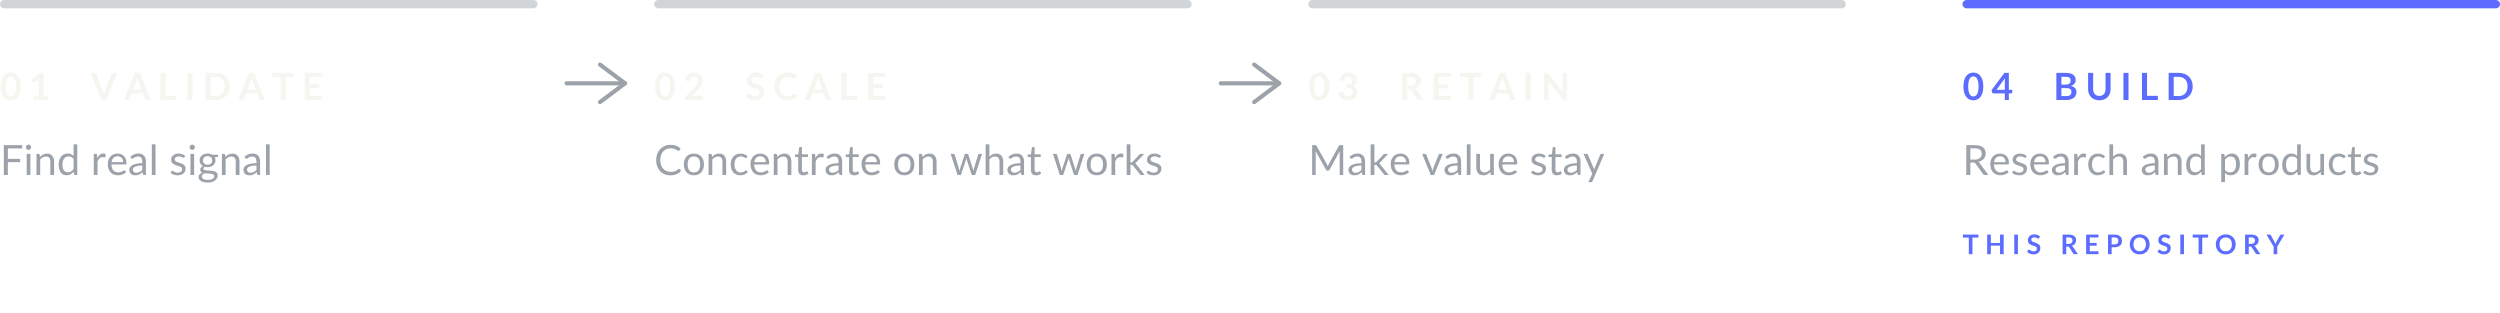
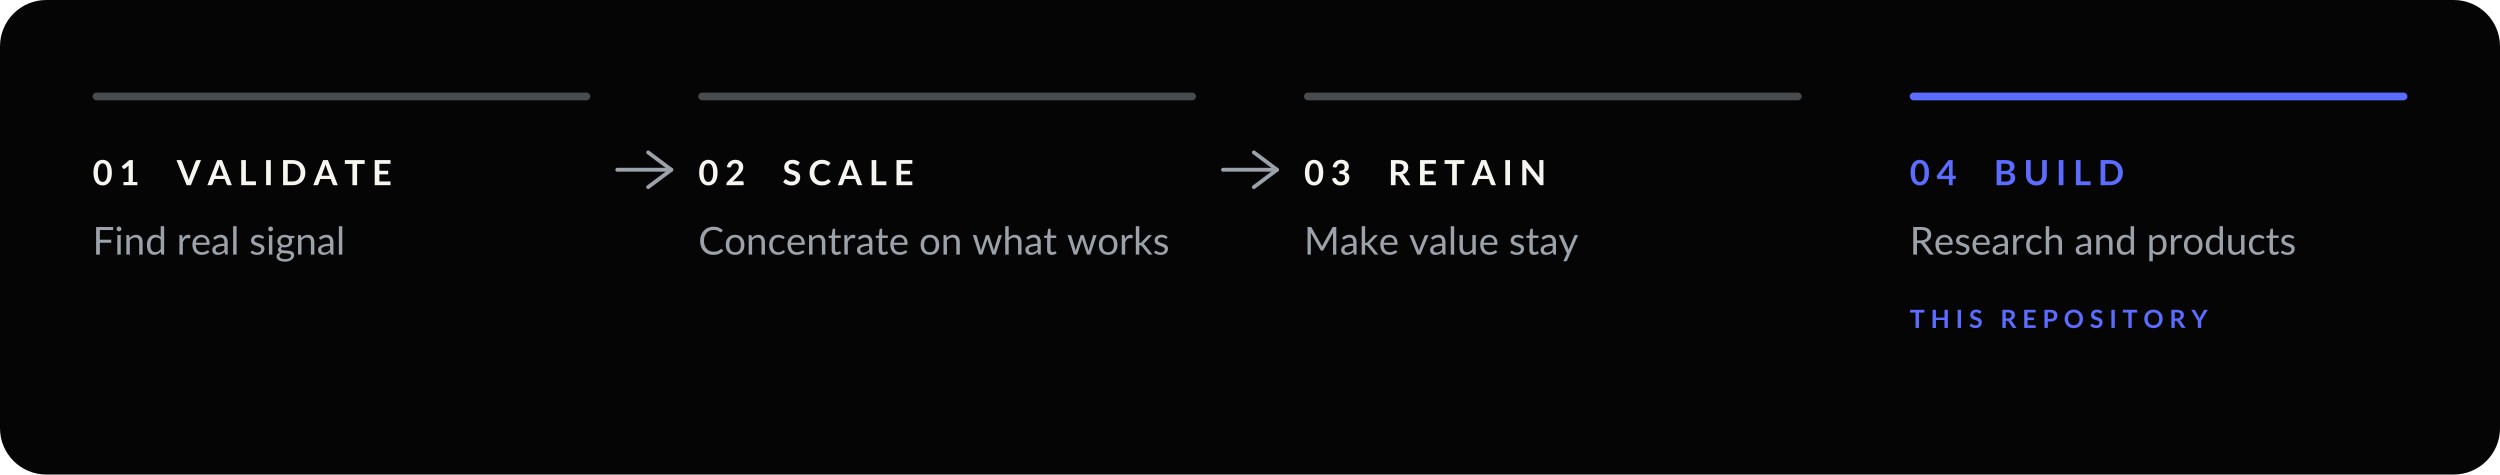
- <svg xmlns="http://www.w3.org/2000/svg" xmlns:xlink="http://www.w3.org/1999/xlink" width="1200" height="150" viewBox="0 0 1200 150" role="img" aria-label="ABADE method: validate, scale, retain, build. This repository: Build">
+ <svg xmlns="http://www.w3.org/2000/svg" xmlns:xlink="http://www.w3.org/1999/xlink" width="1296" height="246" viewBox="0 0 1296 246" role="img" aria-label="ABADE method: validate, scale, retain, build. This repository: Build">
  <defs>
    <path id="Bold-zero" d="M1110 723Q1110 534 1069.5 394.5Q1029 255 957.5 164.0Q886 73 788.5 28.5Q691 -16 578 -16Q465 -16 368.5 28.5Q272 73 201.0 164.0Q130 255 90.0 394.5Q50 534 50 723Q50 913 90.0 1052.0Q130 1191 201.0 1282.0Q272 1373 368.5 1417.5Q465 1462 578 1462Q691 1462 788.5 1417.5Q886 1373 957.5 1282.0Q1029 1191 1069.5 1052.0Q1110 913 1110 723ZM855 723Q855 880 832.0 983.0Q809 1086 770.5 1147.0Q732 1208 682.0 1232.5Q632 1257 578 1257Q525 1257 475.5 1232.5Q426 1208 388.0 1147.0Q350 1086 327.5 983.0Q305 880 305 723Q305 566 327.5 463.0Q350 360 388.0 299.0Q426 238 475.5 213.5Q525 189 578 189Q632 189 682.0 213.5Q732 238 770.5 299.0Q809 360 832.0 463.0Q855 566 855 723Z" />
    <path id="Bold-one" d="M1035 185V0H235V185H528V1028Q528 1078 531 1131L323 957Q305 943 287.5 939.5Q270 936 254.5 939.0Q239 942 227.0 949.5Q215 957 209 966L131 1073L572 1448H775V185Z" />
    <path id="Bold-space" d="" />
    <path id="Bold-V" d="M1400 1446 816 0H573L-11 1446H205Q240 1446 262.0 1429.0Q284 1412 295 1385L636 503Q653 460 668.5 408.5Q684 357 698 301Q710 357 724.0 408.5Q738 460 755 503L1094 1385Q1102 1408 1125.5 1427.0Q1149 1446 1183 1446Z" />
    <path id="Bold-A" d="M925 546 749 1027Q736 1059 722.0 1103.0Q708 1147 694 1198Q681 1147 667.0 1102.5Q653 1058 640 1025L465 546ZM1400 0H1192Q1157 0 1135.0 17.5Q1113 35 1102 61L994 356H395L287 61Q279 38 256.0 19.0Q233 0 199 0H-11L558 1446H832Z" />
    <path id="Bold-L" d="M1008 222V0H161V1446H430V222Z" />
    <path id="Bold-I" d="M431 0H161V1446H431Z" />
    <path id="Bold-D" d="M1445 723Q1445 564 1392.0 431.0Q1339 298 1243.0 202.0Q1147 106 1012.0 53.0Q877 0 712 0H161V1446H712Q877 1446 1012.0 1392.5Q1147 1339 1243.0 1243.5Q1339 1148 1392.0 1015.0Q1445 882 1445 723ZM1169 723Q1169 842 1137.5 936.5Q1106 1031 1046.5 1096.5Q987 1162 902.5 1197.0Q818 1232 712 1232H431V214H712Q818 214 902.5 249.0Q987 284 1046.5 349.5Q1106 415 1137.5 509.5Q1169 604 1169 723Z" />
    <path id="Bold-T" d="M1171 1225H735V0H466V1225H30V1446H1171Z" />
    <path id="Bold-E" d="M431 1232V831H937V624H431V215H1073V0H161V1446H1073V1232Z" />
    <path id="Regular-F" d="M377 1275V774H966V616H377V0H183V1433H1066V1275Z" />
    <path id="Regular-i" d="M329 1013V0H151V1013ZM367 1331Q367 1305 356.5 1282.5Q346 1260 328.5 1242.5Q311 1225 287.5 1215.0Q264 1205 238 1205Q212 1205 189.5 1215.0Q167 1225 150.0 1242.5Q133 1260 123.0 1282.5Q113 1305 113 1331Q113 1357 123.0 1380.5Q133 1404 150.0 1421.5Q167 1439 189.5 1449.0Q212 1459 238 1459Q264 1459 287.5 1449.0Q311 1439 328.5 1421.5Q346 1404 356.5 1380.5Q367 1357 367 1331Z" />
    <path id="Regular-n" d="M309 866Q342 903 379.0 933.0Q416 963 457.5 984.5Q499 1006 545.5 1017.5Q592 1029 646 1029Q729 1029 792.5 1001.5Q856 974 898.5 923.5Q941 873 963.0 802.0Q985 731 985 645V0H806V645Q806 760 753.5 823.5Q701 887 594 887Q515 887 446.5 849.0Q378 811 320 746V0H141V1013H248Q286 1013 295 976Z" />
    <path id="Regular-d" d="M801 772Q751 839 693.0 865.5Q635 892 563 892Q422 892 346.0 791.0Q270 690 270 503Q270 404 287.0 333.5Q304 263 337.0 217.5Q370 172 418.0 151.0Q466 130 527 130Q615 130 680.5 170.0Q746 210 801 283ZM979 1473V0H873Q835 0 825 37L809 160Q744 82 661.0 34.0Q578 -14 469 -14Q382 -14 311.0 19.5Q240 53 190.0 118.0Q140 183 113.0 280.0Q86 377 86 503Q86 615 116.0 711.5Q146 808 202.0 879.0Q258 950 339.5 990.5Q421 1031 523 1031Q616 1031 682.5 999.5Q749 968 801 912V1473Z" />
    <path id="Regular-space" d="" />
    <path id="Regular-r" d="M310 810Q358 914 428.0 972.5Q498 1031 599 1031Q631 1031 660.5 1024.0Q690 1017 713 1002L700 869Q694 844 670 844Q656 844 629.0 850.0Q602 856 568 856Q520 856 482.5 842.0Q445 828 415.5 800.5Q386 773 362.5 732.5Q339 692 320 640V0H141V1013H243Q272 1013 283.0 1002.0Q294 991 298 964Z" />
    <path id="Regular-e" d="M819 617Q819 679 801.5 730.5Q784 782 750.5 819.5Q717 857 669.0 877.5Q621 898 560 898Q432 898 357.5 823.5Q283 749 265 617ZM963 142Q930 102 884.0 72.5Q838 43 785.5 24.0Q733 5 677.0 -4.5Q621 -14 566 -14Q461 -14 372.5 21.5Q284 57 219.5 125.5Q155 194 119.0 295.0Q83 396 83 527Q83 633 115.5 725.0Q148 817 209.0 884.5Q270 952 358.0 990.5Q446 1029 556 1029Q647 1029 724.5 998.5Q802 968 858.5 910.5Q915 853 947.0 768.5Q979 684 979 576Q979 534 970.0 520.0Q961 506 936 506H259Q262 410 285.5 339.0Q309 268 351.0 220.5Q393 173 451.0 149.5Q509 126 581 126Q648 126 696.5 141.5Q745 157 780.0 175.0Q815 193 838.5 208.5Q862 224 879 224Q901 224 913 207Z" />
    <path id="Regular-a" d="M690 456Q567 452 480.5 436.5Q394 421 339.5 396.0Q285 371 260.5 337.0Q236 303 236 261Q236 221 249.0 192.0Q262 163 284.5 144.5Q307 126 337.5 117.5Q368 109 403 109Q450 109 489.0 118.5Q528 128 562.5 146.0Q597 164 628.5 189.0Q660 214 690 246ZM115 870Q199 951 296.0 991.0Q393 1031 511 1031Q596 1031 662.0 1003.0Q728 975 773.0 925.0Q818 875 841.0 804.0Q864 733 864 648V0H785Q759 0 745.0 8.5Q731 17 723 42L703 138Q663 101 625.0 72.5Q587 44 545.0 24.5Q503 5 455.5 -5.5Q408 -16 350 -16Q291 -16 239.0 0.5Q187 17 148.5 50.0Q110 83 87.5 133.5Q65 184 65 253Q65 313 98.0 368.5Q131 424 205.0 467.0Q279 510 398.0 537.5Q517 565 690 569V648Q690 766 639.0 826.5Q588 887 490 887Q424 887 379.5 870.5Q335 854 302.5 833.5Q270 813 246.5 796.5Q223 780 200 780Q182 780 169.0 789.5Q156 799 147 813Z" />
    <path id="Regular-l" d="M325 1473V0H147V1473Z" />
    <path id="Regular-s" d="M731 846Q719 824 694 824Q679 824 660.0 835.0Q641 846 613.5 859.5Q586 873 548.0 884.5Q510 896 458 896Q413 896 377.0 884.5Q341 873 315.5 853.0Q290 833 276.5 806.5Q263 780 263 749Q263 710 285.5 684.0Q308 658 345.0 639.0Q382 620 429.0 605.5Q476 591 525.5 574.5Q575 558 622.0 538.0Q669 518 706.0 488.0Q743 458 765.5 414.5Q788 371 788 310Q788 240 763.0 180.5Q738 121 689.0 77.5Q640 34 569.0 9.0Q498 -16 405 -16Q299 -16 213.0 18.5Q127 53 67 107L109 175Q117 188 128.0 195.0Q139 202 156 202Q174 202 194.0 188.0Q214 174 242.5 157.0Q271 140 312.0 126.0Q353 112 414 112Q466 112 505.0 125.5Q544 139 570.0 162.0Q596 185 608.5 215.0Q621 245 621 279Q621 321 598.5 348.5Q576 376 539.0 395.5Q502 415 454.5 429.5Q407 444 357.5 460.0Q308 476 260.5 496.5Q213 517 176.0 548.0Q139 579 116.5 624.5Q94 670 94 735Q94 793 118.0 846.5Q142 900 188.0 940.5Q234 981 301.0 1005.0Q368 1029 454 1029Q554 1029 633.5 997.5Q713 966 771 911Z" />
    <path id="Regular-g" d="M494 495Q548 495 589.0 510.0Q630 525 658.0 552.0Q686 579 700.0 616.5Q714 654 714 699Q714 792 657.5 847.0Q601 902 494 902Q386 902 329.5 847.0Q273 792 273 699Q273 654 287.5 616.5Q302 579 330.0 552.0Q358 525 399.0 510.0Q440 495 494 495ZM815 -55Q815 -18 794.0 5.0Q773 28 737.5 41.0Q702 54 655.0 59.5Q608 65 555.5 68.0Q503 71 449.0 74.0Q395 77 345 84Q289 58 253.5 18.5Q218 -21 218 -74Q218 -108 235.5 -137.5Q253 -167 289.0 -188.5Q325 -210 379.5 -222.5Q434 -235 508 -235Q580 -235 637.0 -222.0Q694 -209 733.5 -185.0Q773 -161 794.0 -128.0Q815 -95 815 -55ZM996 973V907Q996 874 954 865L839 850Q873 784 873 704Q873 630 844.5 569.5Q816 509 766.0 466.0Q716 423 646.0 400.0Q576 377 494 377Q423 377 360 394Q328 374 311.0 351.5Q294 329 294 306Q294 270 323.5 251.5Q353 233 401.0 225.0Q449 217 510.5 215.0Q572 213 636.5 208.5Q701 204 762.5 193.0Q824 182 872.0 157.0Q920 132 949.5 88.0Q979 44 979 -26Q979 -91 946.5 -152.0Q914 -213 853.0 -260.5Q792 -308 703.5 -336.5Q615 -365 504 -365Q393 -365 310.0 -343.0Q227 -321 172.0 -284.0Q117 -247 89.5 -198.5Q62 -150 62 -97Q62 -22 109.0 30.0Q156 82 238 113Q193 133 166.5 166.5Q140 200 140 257Q140 279 148.0 302.5Q156 326 172.5 349.5Q189 373 213.0 394.0Q237 415 269 431Q194 473 152.0 542.5Q110 612 110 704Q110 778 138.5 838.5Q167 899 218.0 941.5Q269 984 339.5 1007.0Q410 1030 494 1030Q560 1030 617.0 1015.5Q674 1001 721 973Z" />
    <path id="Bold-two" d="M981 230Q1021 230 1044.5 207.5Q1068 185 1068 148V0H76V82Q76 107 86.5 134.5Q97 162 120 184L559 624Q614 680 657.5 731.0Q701 782 730.0 832.0Q759 882 774.5 933.5Q790 985 790 1042Q790 1094 775.0 1133.5Q760 1173 732.5 1200.0Q705 1227 666.5 1240.5Q628 1254 580 1254Q536 1254 498.5 1241.5Q461 1229 432.0 1206.5Q403 1184 383.0 1154.0Q363 1124 353 1088Q336 1042 309.0 1027.0Q282 1012 231 1020L101 1043Q116 1147 159.0 1225.5Q202 1304 266.5 1356.5Q331 1409 414.5 1435.5Q498 1462 594 1462Q694 1462 777.0 1432.5Q860 1403 919.0 1349.0Q978 1295 1011.0 1219.0Q1044 1143 1044 1050Q1044 970 1020.5 902.0Q997 834 957.5 772.0Q918 710 865.0 652.0Q812 594 754 534L428 201Q475 215 521.5 222.5Q568 230 610 230Z" />
    <path id="Bold-S" d="M931 1183Q919 1162 905.5 1152.5Q892 1143 872 1143Q851 1143 826.5 1158.5Q802 1174 768.0 1193.0Q734 1212 688.5 1227.5Q643 1243 581 1243Q525 1243 483.0 1229.5Q441 1216 412.5 1192.0Q384 1168 370.0 1134.5Q356 1101 356 1061Q356 1010 384.5 976.0Q413 942 460.0 918.0Q507 894 567.0 875.0Q627 856 690.0 834.5Q753 813 813.0 784.5Q873 756 920.0 712.5Q967 669 995.5 606.0Q1024 543 1024 453Q1024 355 990.5 269.5Q957 184 892.5 120.5Q828 57 735.0 20.5Q642 -16 522 -16Q453 -16 386.0 -2.5Q319 11 257.5 36.0Q196 61 142.0 96.0Q88 131 46 174L125 303Q135 317 151.0 326.5Q167 336 185 336Q210 336 239.0 315.5Q268 295 308.0 270.0Q348 245 401.5 224.5Q455 204 530 204Q645 204 708.0 258.5Q771 313 771 415Q771 472 742.5 508.0Q714 544 667.0 568.5Q620 593 560.0 610.0Q500 627 438.0 647.0Q376 667 316.0 695.0Q256 723 209.0 768.0Q162 813 133.5 880.5Q105 948 105 1047Q105 1126 136.5 1201.0Q168 1276 228.0 1334.0Q288 1392 376.0 1427.0Q464 1462 578 1462Q706 1462 814.0 1422.0Q922 1382 998 1310Z" />
    <path id="Bold-C" d="M1154 341Q1176 341 1193 324L1299 209Q1211 100 1082.5 42.0Q954 -16 774 -16Q613 -16 484.5 39.0Q356 94 265.0 192.0Q174 290 125.5 426.0Q77 562 77 723Q77 886 129.0 1021.5Q181 1157 275.5 1255.0Q370 1353 501.0 1407.5Q632 1462 791 1462Q949 1462 1071.5 1410.0Q1194 1358 1280 1274L1190 1149Q1182 1137 1169.5 1128.0Q1157 1119 1135 1119Q1120 1119 1104.0 1127.5Q1088 1136 1069.0 1148.5Q1050 1161 1025.0 1176.0Q1000 1191 967.0 1203.5Q934 1216 890.5 1224.5Q847 1233 790 1233Q693 1233 612.5 1198.5Q532 1164 474.0 1098.5Q416 1033 384.0 938.5Q352 844 352 723Q352 601 386.5 506.0Q421 411 480.0 346.0Q539 281 619.0 246.5Q699 212 791 212Q846 212 890.5 218.0Q935 224 972.5 237.0Q1010 250 1043.5 270.5Q1077 291 1110 321Q1120 330 1131.0 335.5Q1142 341 1154 341Z" />
    <path id="Regular-C" d="M1189 296Q1205 296 1217 283L1294 200Q1206 98 1080.5 41.0Q955 -16 777 -16Q623 -16 497.0 37.5Q371 91 282.0 187.5Q193 284 144.0 419.0Q95 554 95 716Q95 878 146.0 1013.0Q197 1148 289.5 1245.0Q382 1342 511.0 1395.5Q640 1449 796 1449Q949 1449 1066.0 1400.0Q1183 1351 1272 1267L1208 1178Q1202 1168 1192.5 1161.5Q1183 1155 1167 1155Q1149 1155 1123.0 1174.5Q1097 1194 1055.0 1218.0Q1013 1242 950.0 1261.5Q887 1281 795 1281Q684 1281 592.0 1242.5Q500 1204 433.5 1131.0Q367 1058 330.0 953.0Q293 848 293 716Q293 582 331.5 477.0Q370 372 436.5 299.5Q503 227 593.5 189.0Q684 151 789 151Q853 151 904.5 158.5Q956 166 999.5 182.0Q1043 198 1080.5 222.5Q1118 247 1155 281Q1172 296 1189 296Z" />
    <path id="Regular-o" d="M568 1029Q679 1029 768.0 992.0Q857 955 920.0 887.0Q983 819 1016.5 722.5Q1050 626 1050 507Q1050 387 1016.5 291.0Q983 195 920.0 127.0Q857 59 768.0 22.5Q679 -14 568 -14Q456 -14 366.5 22.5Q277 59 214.0 127.0Q151 195 117.5 291.0Q84 387 84 507Q84 626 117.5 722.5Q151 819 214.0 887.0Q277 955 366.5 992.0Q456 1029 568 1029ZM568 125Q718 125 792.0 225.5Q866 326 866 506Q866 687 792.0 788.0Q718 889 568 889Q492 889 435.5 863.0Q379 837 341.5 788.0Q304 739 285.5 667.5Q267 596 267 506Q267 326 341.5 225.5Q416 125 568 125Z" />
    <path id="Regular-c" d="M846 833Q838 822 830.0 816.0Q822 810 808 810Q793 810 775.0 822.5Q757 835 730.5 850.0Q704 865 665.5 877.5Q627 890 571 890Q496 890 439.0 863.5Q382 837 343.5 787.0Q305 737 285.5 666.0Q266 595 266 507Q266 415 287.0 343.5Q308 272 346.5 223.5Q385 175 439.5 149.5Q494 124 562 124Q627 124 669.0 139.5Q711 155 738.5 174.0Q766 193 784.5 208.5Q803 224 821 224Q843 224 855 207L905 142Q872 101 830.0 72.0Q788 43 739.5 23.5Q691 4 638.0 -5.0Q585 -14 530 -14Q435 -14 353.5 21.0Q272 56 212.0 122.5Q152 189 118.0 286.0Q84 383 84 507Q84 620 115.5 716.0Q147 812 207.5 881.5Q268 951 356.5 990.0Q445 1029 560 1029Q667 1029 748.5 994.5Q830 960 893 897Z" />
    <path id="Regular-t" d="M452 -16Q332 -16 267.5 51.0Q203 118 203 244V864H81Q65 864 54.0 873.5Q43 883 43 903V974L209 995L250 1308Q253 1323 263.5 1332.5Q274 1342 291 1342H381V993H674V864H381V256Q381 192 412.0 161.0Q443 130 492 130Q520 130 540.5 137.5Q561 145 576.0 154.0Q591 163 601.5 170.5Q612 178 620 178Q634 178 645 161L697 76Q651 33 586.0 8.5Q521 -16 452 -16Z" />
    <path id="Regular-w" d="M1538 1013 1210 0H1069Q1043 0 1033 34L809 721Q801 744 796.0 767.5Q791 791 786 814Q781 791 776.0 767.5Q771 744 763 720L535 34Q526 0 495 0H361L33 1013H173Q194 1013 208.5 1002.0Q223 991 228 976L422 324Q439 252 449 188Q458 221 467.5 255.0Q477 289 488 324L702 980Q707 995 719.5 1005.0Q732 1015 750 1015H828Q848 1015 861.0 1005.0Q874 995 879 980L1088 324Q1099 289 1108.0 255.0Q1117 221 1125 188Q1130 221 1137.5 254.5Q1145 288 1154 324L1352 976Q1357 992 1371.0 1002.5Q1385 1013 1404 1013Z" />
    <path id="Regular-h" d="M320 878Q385 947 464.0 988.0Q543 1029 646 1029Q729 1029 792.5 1001.5Q856 974 898.5 923.5Q941 873 963.0 802.0Q985 731 985 645V0H806V645Q806 760 753.5 823.5Q701 887 594 887Q515 887 446.5 849.0Q378 811 320 746V0H141V1473H320Z" />
    <path id="Regular-k" d="M320 1473V606H366Q386 606 399.5 611.5Q413 617 428 634L748 977Q762 994 777.5 1003.5Q793 1013 819 1013H980L607 616Q580 582 549 563Q567 551 581.5 535.5Q596 520 609 500L1005 0H846Q823 0 806.5 7.5Q790 15 778 35L445 450Q430 471 415.5 477.5Q401 484 371 484H320V0H141V1473Z" />
    <path id="Bold-three" d="M108 1043Q123 1147 166.0 1225.5Q209 1304 273.5 1356.5Q338 1409 421.5 1435.5Q505 1462 601 1462Q701 1462 781.5 1433.5Q862 1405 919.0 1354.5Q976 1304 1006.5 1236.0Q1037 1168 1037 1089Q1037 1020 1021.5 967.5Q1006 915 977.0 876.0Q948 837 905.0 810.0Q862 783 808 765Q938 724 1002.0 640.0Q1066 556 1066 429Q1066 321 1026.0 238.0Q986 155 918.0 98.5Q850 42 760.5 13.0Q671 -16 571 -16Q462 -16 381.0 9.0Q300 34 240.0 83.0Q180 132 138.0 203.0Q96 274 66 367L175 412Q218 430 255.5 421.5Q293 413 310 381Q328 346 349.5 312.0Q371 278 401.0 251.5Q431 225 471.5 208.5Q512 192 568 192Q631 192 678.0 212.5Q725 233 756.5 266.0Q788 299 803.5 339.5Q819 380 819 421Q819 473 808.0 515.5Q797 558 762.0 588.0Q727 618 661.5 635.0Q596 652 486 652V828Q577 829 637.0 845.0Q697 861 732.5 889.5Q768 918 782.0 958.0Q796 998 796 1046Q796 1148 739.0 1201.0Q682 1254 587 1254Q543 1254 506.0 1241.5Q469 1229 439.5 1206.5Q410 1184 390.0 1154.0Q370 1124 360 1088Q343 1042 315.5 1027.0Q288 1012 238 1020Z" />
    <path id="Bold-R" d="M598 758Q674 758 730.5 777.0Q787 796 823.5 829.5Q860 863 878.0 909.0Q896 955 896 1010Q896 1120 823.5 1179.0Q751 1238 602 1238H430V758ZM1290 0H1047Q978 0 947 54L643 517Q626 543 605.5 554.0Q585 565 545 565H430V0H161V1446H602Q749 1446 854.5 1415.5Q960 1385 1027.5 1330.0Q1095 1275 1127.0 1198.5Q1159 1122 1159 1030Q1159 957 1137.5 892.0Q1116 827 1075.5 774.0Q1035 721 975.5 681.0Q916 641 840 618Q866 603 888.0 582.5Q910 562 928 534Z" />
    <path id="Bold-N" d="M1380 1446V0H1242Q1210 0 1188.5 10.5Q1167 21 1147 46L392 1010Q398 944 398 888V0H161V1446H302Q319 1446 331.5 1444.5Q344 1443 353.5 1438.5Q363 1434 372.0 1425.5Q381 1417 392 1403L1150 435Q1147 470 1145.0 504.0Q1143 538 1143 567V1446Z" />
    <path id="Regular-M" d="M1674 1433V0H1504V1053Q1504 1074 1505.5 1098.0Q1507 1122 1509 1147L1017 251Q994 206 947 206H919Q872 206 849 251L347 1151Q353 1098 353 1053V0H183V1433H326Q352 1433 366.0 1428.0Q380 1423 393 1400L888 518Q900 494 911.5 468.0Q923 442 933 415Q943 442 954.0 468.5Q965 495 978 519L1464 1400Q1476 1423 1490.5 1428.0Q1505 1433 1531 1433Z" />
    <path id="Regular-v" d="M1009 1013 596 0H436L23 1013H168Q190 1013 204.0 1002.0Q218 991 223 976L480 324Q492 287 501.0 252.0Q510 217 518 182Q526 217 535.0 252.0Q544 287 557 324L817 976Q823 992 837.0 1002.5Q851 1013 870 1013Z" />
    <path id="Regular-u" d="M974 1013V0H868Q830 0 820 37L806 146Q740 73 658.0 28.5Q576 -16 470 -16Q387 -16 323.5 11.5Q260 39 217.0 89.0Q174 139 152.5 210.0Q131 281 131 367V1013H309V367Q309 252 361.5 189.0Q414 126 522 126Q601 126 669.5 163.5Q738 201 796 267V1013Z" />
    <path id="Regular-y" d="M1015 1013 450 -299Q441 -319 427.5 -331.0Q414 -343 386 -343H254L439 59L21 1013H175Q198 1013 211.5 1001.5Q225 990 230 976L501 338Q517 296 528 250Q542 297 558 339L821 976Q827 992 841.5 1002.5Q856 1013 874 1013Z" />
    <path id="Bold-four" d="M712 545V1018Q712 1085 721 1166L272 545ZM1109 545V402Q1109 382 1096.0 367.5Q1083 353 1059 353H927V0H712V353H102Q77 353 58.0 368.5Q39 384 34 407L8 532L693 1447H927V545Z" />
    <path id="Bold-B" d="M702 210Q777 210 828.0 228.0Q879 246 909.5 276.0Q940 306 953.5 346.0Q967 386 967 431Q967 478 952.0 515.5Q937 553 905.0 579.5Q873 606 822.5 620.0Q772 634 701 634H430V210ZM430 1238V820H644Q782 820 852.5 870.0Q923 920 923 1029Q923 1142 859.0 1190.0Q795 1238 659 1238ZM659 1446Q801 1446 902.0 1419.0Q1003 1392 1067.5 1342.0Q1132 1292 1162.0 1221.0Q1192 1150 1192 1061Q1192 1010 1177.0 963.5Q1162 917 1130.5 876.5Q1099 836 1050.5 803.0Q1002 770 935 747Q1233 680 1233 425Q1233 333 1198.0 255.0Q1163 177 1096.0 120.5Q1029 64 931.0 32.0Q833 0 707 0H161V1446Z" />
    <path id="Bold-U" d="M743 217Q821 217 882.5 243.0Q944 269 986.0 316.0Q1028 363 1050.5 430.0Q1073 497 1073 580V1446H1342V580Q1342 451 1300.5 341.5Q1259 232 1181.5 152.5Q1104 73 993.0 28.5Q882 -16 743 -16Q603 -16 492.0 28.5Q381 73 303.5 152.5Q226 232 184.5 341.5Q143 451 143 580V1446H412V581Q412 498 434.5 431.0Q457 364 499.5 316.5Q542 269 603.5 243.0Q665 217 743 217Z" />
    <path id="Regular-R" d="M580 739Q664 739 728.5 759.5Q793 780 836.5 817.5Q880 855 902.0 907.0Q924 959 924 1022Q924 1150 840.0 1215.0Q756 1280 588 1280H376V739ZM1242 0H1070Q1017 0 992 41L620 553Q603 577 583.5 587.5Q564 598 523 598H376V0H183V1433H588Q724 1433 823.0 1405.5Q922 1378 986.5 1326.0Q1051 1274 1082.0 1200.5Q1113 1127 1113 1036Q1113 960 1089.0 894.0Q1065 828 1019.5 775.5Q974 723 908.5 686.0Q843 649 760 630Q797 609 824 569Z" />
    <path id="Regular-p" d="M320 244Q369 178 427.0 151.0Q485 124 557 124Q699 124 775.0 225.0Q851 326 851 513Q851 612 833.5 683.0Q816 754 783.0 799.5Q750 845 702.0 866.0Q654 887 593 887Q506 887 440.5 847.0Q375 807 320 734ZM311 856Q375 935 459.0 983.0Q543 1031 651 1031Q739 1031 810.0 997.5Q881 964 931.0 898.5Q981 833 1008.0 736.0Q1035 639 1035 513Q1035 401 1005.0 304.5Q975 208 918.5 137.5Q862 67 780.5 26.5Q699 -14 597 -14Q504 -14 437.5 17.5Q371 49 320 105V-343H141V1013H248Q286 1013 295 976Z" />
    <path id="Bold-H" d="M1380 1446V0H1110V632H431V0H161V1446H431V824H1110V1446Z" />
    <path id="Bold-P" d="M631 719Q705 719 760.0 737.5Q815 756 851.5 790.5Q888 825 906.0 874.5Q924 924 924 985Q924 1043 906.0 1090.0Q888 1137 852.0 1170.0Q816 1203 761.0 1220.5Q706 1238 631 1238H430V719ZM631 1446Q776 1446 882.0 1412.0Q988 1378 1057.0 1317.0Q1126 1256 1159.5 1171.0Q1193 1086 1193 985Q1193 880 1158.0 792.5Q1123 705 1053.0 642.0Q983 579 877.5 544.0Q772 509 631 509H430V0H161V1446Z" />
    <path id="Bold-O" d="M1540 723Q1540 564 1487.5 428.5Q1435 293 1339.0 194.0Q1243 95 1108.0 39.5Q973 -16 808 -16Q644 -16 509.0 39.5Q374 95 277.5 194.0Q181 293 128.0 428.5Q75 564 75 723Q75 882 128.0 1017.5Q181 1153 277.5 1252.0Q374 1351 509.0 1406.5Q644 1462 808 1462Q918 1462 1015.0 1436.5Q1112 1411 1193.0 1364.5Q1274 1318 1338.5 1251.5Q1403 1185 1448.0 1103.0Q1493 1021 1516.5 925.0Q1540 829 1540 723ZM1265 723Q1265 842 1233.0 936.5Q1201 1031 1142.0 1097.0Q1083 1163 998.5 1198.0Q914 1233 808 1233Q702 1233 617.5 1198.0Q533 1163 473.5 1097.0Q414 1031 382.0 936.5Q350 842 350 723Q350 604 382.0 509.5Q414 415 473.5 349.5Q533 284 617.5 249.0Q702 214 808 214Q914 214 998.5 249.0Q1083 284 1142.0 349.5Q1201 415 1233.0 509.5Q1265 604 1265 723Z" />
    <path id="Bold-Y" d="M782 560V0H514V560L-13 1446H224Q259 1446 279.5 1429.0Q300 1412 314 1386L578 903Q601 860 618.5 822.0Q636 784 650 746Q663 784 680.0 822.0Q697 860 719 903L982 1386Q993 1408 1015.0 1427.0Q1037 1446 1071 1446H1309Z" />
  </defs>
-   <rect x="0" y="0" width="258" height="4" rx="2" fill="#9BA2AA" fill-opacity="0.45" />
-   <g fill="#F6F5F0">
-     <use xlink:href="#Bold-zero" transform="translate(0.0 48.0) scale(0.009 -0.009)" />
-     <use xlink:href="#Bold-one" transform="translate(13.9 48.0) scale(0.009 -0.009)" />
-     <use xlink:href="#Bold-V" transform="translate(43.6 48.0) scale(0.009 -0.009)" />
-     <use xlink:href="#Bold-A" transform="translate(59.6 48.0) scale(0.009 -0.009)" />
-     <use xlink:href="#Bold-L" transform="translate(75.6 48.0) scale(0.009 -0.009)" />
-     <use xlink:href="#Bold-I" transform="translate(88.5 48.0) scale(0.009 -0.009)" />
-     <use xlink:href="#Bold-D" transform="translate(97.3 48.0) scale(0.009 -0.009)" />
-     <use xlink:href="#Bold-A" transform="translate(114.5 48.0) scale(0.009 -0.009)" />
-     <use xlink:href="#Bold-T" transform="translate(130.5 48.0) scale(0.009 -0.009)" />
-     <use xlink:href="#Bold-E" transform="translate(144.8 48.0) scale(0.009 -0.009)" />
-   </g>
-   <g fill="#9BA2AA">
-     <use xlink:href="#Regular-F" transform="translate(0.0 84.0) scale(0.01 -0.01)" />
-     <use xlink:href="#Regular-i" transform="translate(11.3 84.0) scale(0.01 -0.01)" />
-     <use xlink:href="#Regular-n" transform="translate(16.1 84.0) scale(0.01 -0.01)" />
-     <use xlink:href="#Regular-d" transform="translate(27.3 84.0) scale(0.01 -0.01)" />
-     <use xlink:href="#Regular-r" transform="translate(43.6 84.0) scale(0.01 -0.01)" />
-     <use xlink:href="#Regular-e" transform="translate(50.9 84.0) scale(0.01 -0.01)" />
-     <use xlink:href="#Regular-a" transform="translate(61.4 84.0) scale(0.01 -0.01)" />
-     <use xlink:href="#Regular-l" transform="translate(71.4 84.0) scale(0.01 -0.01)" />
-     <use xlink:href="#Regular-s" transform="translate(81.2 84.0) scale(0.01 -0.01)" />
-     <use xlink:href="#Regular-i" transform="translate(89.9 84.0) scale(0.01 -0.01)" />
-     <use xlink:href="#Regular-g" transform="translate(94.7 84.0) scale(0.01 -0.01)" />
-     <use xlink:href="#Regular-n" transform="translate(105.1 84.0) scale(0.01 -0.01)" />
-     <use xlink:href="#Regular-a" transform="translate(116.2 84.0) scale(0.01 -0.01)" />
-     <use xlink:href="#Regular-l" transform="translate(126.2 84.0) scale(0.01 -0.01)" />
-   </g>
-   <path d="M272 40 H300" stroke="#9BA2AA" stroke-width="2" fill="none" stroke-linecap="round" />
-   <path d="M288 31 L300 40 L288 49" stroke="#9BA2AA" stroke-width="2" fill="none" stroke-linecap="round" stroke-linejoin="round" />
-   <rect x="314" y="0" width="258" height="4" rx="2" fill="#9BA2AA" fill-opacity="0.45" />
-   <g fill="#F6F5F0">
-     <use xlink:href="#Bold-zero" transform="translate(314.0 48.0) scale(0.009 -0.009)" />
-     <use xlink:href="#Bold-two" transform="translate(327.9 48.0) scale(0.009 -0.009)" />
-     <use xlink:href="#Bold-S" transform="translate(357.6 48.0) scale(0.009 -0.009)" />
-     <use xlink:href="#Bold-C" transform="translate(371.0 48.0) scale(0.009 -0.009)" />
-     <use xlink:href="#Bold-A" transform="translate(386.4 48.0) scale(0.009 -0.009)" />
-     <use xlink:href="#Bold-L" transform="translate(402.4 48.0) scale(0.009 -0.009)" />
-     <use xlink:href="#Bold-E" transform="translate(415.3 48.0) scale(0.009 -0.009)" />
-   </g>
-   <g fill="#9BA2AA">
-     <use xlink:href="#Regular-C" transform="translate(314.0 84.0) scale(0.01 -0.01)" />
-     <use xlink:href="#Regular-o" transform="translate(327.4 84.0) scale(0.01 -0.01)" />
-     <use xlink:href="#Regular-n" transform="translate(338.7 84.0) scale(0.01 -0.01)" />
-     <use xlink:href="#Regular-c" transform="translate(349.9 84.0) scale(0.01 -0.01)" />
-     <use xlink:href="#Regular-e" transform="translate(359.4 84.0) scale(0.01 -0.01)" />
-     <use xlink:href="#Regular-n" transform="translate(370.0 84.0) scale(0.01 -0.01)" />
-     <use xlink:href="#Regular-t" transform="translate(381.1 84.0) scale(0.01 -0.01)" />
-     <use xlink:href="#Regular-r" transform="translate(388.3 84.0) scale(0.01 -0.01)" />
-     <use xlink:href="#Regular-a" transform="translate(395.6 84.0) scale(0.01 -0.01)" />
-     <use xlink:href="#Regular-t" transform="translate(405.5 84.0) scale(0.01 -0.01)" />
-     <use xlink:href="#Regular-e" transform="translate(412.7 84.0) scale(0.01 -0.01)" />
-     <use xlink:href="#Regular-o" transform="translate(428.4 84.0) scale(0.01 -0.01)" />
-     <use xlink:href="#Regular-n" transform="translate(439.7 84.0) scale(0.01 -0.01)" />
-     <use xlink:href="#Regular-w" transform="translate(456.0 84.0) scale(0.01 -0.01)" />
-     <use xlink:href="#Regular-h" transform="translate(471.7 84.0) scale(0.01 -0.01)" />
-     <use xlink:href="#Regular-a" transform="translate(482.9 84.0) scale(0.01 -0.01)" />
-     <use xlink:href="#Regular-t" transform="translate(492.8 84.0) scale(0.01 -0.01)" />
-     <use xlink:href="#Regular-w" transform="translate(505.1 84.0) scale(0.01 -0.01)" />
-     <use xlink:href="#Regular-o" transform="translate(520.8 84.0) scale(0.01 -0.01)" />
-     <use xlink:href="#Regular-r" transform="translate(532.1 84.0) scale(0.01 -0.01)" />
-     <use xlink:href="#Regular-k" transform="translate(539.4 84.0) scale(0.01 -0.01)" />
-     <use xlink:href="#Regular-s" transform="translate(549.6 84.0) scale(0.01 -0.01)" />
-   </g>
-   <path d="M586 40 H614" stroke="#9BA2AA" stroke-width="2" fill="none" stroke-linecap="round" />
-   <path d="M602 31 L614 40 L602 49" stroke="#9BA2AA" stroke-width="2" fill="none" stroke-linecap="round" stroke-linejoin="round" />
-   <rect x="628" y="0" width="258" height="4" rx="2" fill="#9BA2AA" fill-opacity="0.45" />
-   <g fill="#F6F5F0">
-     <use xlink:href="#Bold-zero" transform="translate(628.0 48.0) scale(0.009 -0.009)" />
-     <use xlink:href="#Bold-three" transform="translate(641.9 48.0) scale(0.009 -0.009)" />
-     <use xlink:href="#Bold-R" transform="translate(671.6 48.0) scale(0.009 -0.009)" />
-     <use xlink:href="#Bold-E" transform="translate(686.7 48.0) scale(0.009 -0.009)" />
-     <use xlink:href="#Bold-T" transform="translate(700.6 48.0) scale(0.009 -0.009)" />
-     <use xlink:href="#Bold-A" transform="translate(714.9 48.0) scale(0.009 -0.009)" />
-     <use xlink:href="#Bold-I" transform="translate(730.9 48.0) scale(0.009 -0.009)" />
-     <use xlink:href="#Bold-N" transform="translate(739.7 48.0) scale(0.009 -0.009)" />
-   </g>
-   <g fill="#9BA2AA">
-     <use xlink:href="#Regular-M" transform="translate(628.0 84.0) scale(0.01 -0.01)" />
-     <use xlink:href="#Regular-a" transform="translate(646.6 84.0) scale(0.01 -0.01)" />
-     <use xlink:href="#Regular-k" transform="translate(656.5 84.0) scale(0.01 -0.01)" />
-     <use xlink:href="#Regular-e" transform="translate(666.7 84.0) scale(0.01 -0.01)" />
-     <use xlink:href="#Regular-v" transform="translate(682.4 84.0) scale(0.01 -0.01)" />
-     <use xlink:href="#Regular-a" transform="translate(692.7 84.0) scale(0.01 -0.01)" />
-     <use xlink:href="#Regular-l" transform="translate(702.6 84.0) scale(0.01 -0.01)" />
-     <use xlink:href="#Regular-u" transform="translate(707.3 84.0) scale(0.01 -0.01)" />
-     <use xlink:href="#Regular-e" transform="translate(718.5 84.0) scale(0.01 -0.01)" />
-     <use xlink:href="#Regular-s" transform="translate(734.2 84.0) scale(0.01 -0.01)" />
-     <use xlink:href="#Regular-t" transform="translate(742.8 84.0) scale(0.01 -0.01)" />
-     <use xlink:href="#Regular-a" transform="translate(750.0 84.0) scale(0.01 -0.01)" />
-     <use xlink:href="#Regular-y" transform="translate(759.9 84.0) scale(0.01 -0.01)" />
-   </g>
-   <rect x="942" y="0" width="258" height="4" rx="2" fill="#5B6CFF" fill-opacity="1" />
-   <g fill="#5B6CFF">
-     <use xlink:href="#Bold-zero" transform="translate(942.0 48.0) scale(0.009 -0.009)" />
-     <use xlink:href="#Bold-four" transform="translate(955.9 48.0) scale(0.009 -0.009)" />
-     <use xlink:href="#Bold-B" transform="translate(985.6 48.0) scale(0.009 -0.009)" />
-     <use xlink:href="#Bold-U" transform="translate(1001.0 48.0) scale(0.009 -0.009)" />
-     <use xlink:href="#Bold-I" transform="translate(1017.8 48.0) scale(0.009 -0.009)" />
-     <use xlink:href="#Bold-L" transform="translate(1026.7 48.0) scale(0.009 -0.009)" />
-     <use xlink:href="#Bold-D" transform="translate(1039.5 48.0) scale(0.009 -0.009)" />
-   </g>
-   <g fill="#9BA2AA">
-     <use xlink:href="#Regular-R" transform="translate(942.0 84.0) scale(0.01 -0.01)" />
-     <use xlink:href="#Regular-e" transform="translate(954.5 84.0) scale(0.01 -0.01)" />
-     <use xlink:href="#Regular-s" transform="translate(965.1 84.0) scale(0.01 -0.01)" />
-     <use xlink:href="#Regular-e" transform="translate(973.7 84.0) scale(0.01 -0.01)" />
-     <use xlink:href="#Regular-a" transform="translate(984.3 84.0) scale(0.01 -0.01)" />
-     <use xlink:href="#Regular-r" transform="translate(994.2 84.0) scale(0.01 -0.01)" />
-     <use xlink:href="#Regular-c" transform="translate(1001.5 84.0) scale(0.01 -0.01)" />
-     <use xlink:href="#Regular-h" transform="translate(1011.1 84.0) scale(0.01 -0.01)" />
-     <use xlink:href="#Regular-a" transform="translate(1027.4 84.0) scale(0.01 -0.01)" />
-     <use xlink:href="#Regular-n" transform="translate(1037.3 84.0) scale(0.01 -0.01)" />
-     <use xlink:href="#Regular-d" transform="translate(1048.5 84.0) scale(0.01 -0.01)" />
-     <use xlink:href="#Regular-p" transform="translate(1064.8 84.0) scale(0.01 -0.01)" />
-     <use xlink:href="#Regular-r" transform="translate(1076.0 84.0) scale(0.01 -0.01)" />
-     <use xlink:href="#Regular-o" transform="translate(1083.3 84.0) scale(0.01 -0.01)" />
-     <use xlink:href="#Regular-d" transform="translate(1094.6 84.0) scale(0.01 -0.01)" />
-     <use xlink:href="#Regular-u" transform="translate(1105.8 84.0) scale(0.01 -0.01)" />
-     <use xlink:href="#Regular-c" transform="translate(1117.0 84.0) scale(0.01 -0.01)" />
-     <use xlink:href="#Regular-t" transform="translate(1126.5 84.0) scale(0.01 -0.01)" />
-     <use xlink:href="#Regular-s" transform="translate(1133.7 84.0) scale(0.01 -0.01)" />
-   </g>
-   <g fill="#5B6CFF">
-     <use xlink:href="#Bold-T" transform="translate(942.0 122.0) scale(0.0065 -0.0065)" />
-     <use xlink:href="#Bold-H" transform="translate(952.8 122.0) scale(0.0065 -0.0065)" />
-     <use xlink:href="#Bold-I" transform="translate(965.8 122.0) scale(0.0065 -0.0065)" />
-     <use xlink:href="#Bold-S" transform="translate(972.7 122.0) scale(0.0065 -0.0065)" />
-     <use xlink:href="#Bold-R" transform="translate(989.0 122.0) scale(0.0065 -0.0065)" />
-     <use xlink:href="#Bold-E" transform="translate(1000.3 122.0) scale(0.0065 -0.0065)" />
-     <use xlink:href="#Bold-P" transform="translate(1010.8 122.0) scale(0.0065 -0.0065)" />
-     <use xlink:href="#Bold-O" transform="translate(1021.8 122.0) scale(0.0065 -0.0065)" />
-     <use xlink:href="#Bold-S" transform="translate(1035.3 122.0) scale(0.0065 -0.0065)" />
-     <use xlink:href="#Bold-I" transform="translate(1045.5 122.0) scale(0.0065 -0.0065)" />
-     <use xlink:href="#Bold-T" transform="translate(1052.3 122.0) scale(0.0065 -0.0065)" />
-     <use xlink:href="#Bold-O" transform="translate(1063.1 122.0) scale(0.0065 -0.0065)" />
-     <use xlink:href="#Bold-R" transform="translate(1076.6 122.0) scale(0.0065 -0.0065)" />
-     <use xlink:href="#Bold-Y" transform="translate(1088.0 122.0) scale(0.0065 -0.0065)" />
+   <rect width="1296" height="246" rx="24" fill="#050505" />
+   <g transform="translate(48 48)">
+     <rect x="0" y="0" width="258" height="4" rx="2" fill="#9BA2AA" fill-opacity="0.45" />
+     <g fill="#F6F5F0">
+       <use xlink:href="#Bold-zero" transform="translate(0.0 48.0) scale(0.009 -0.009)" />
+       <use xlink:href="#Bold-one" transform="translate(13.9 48.0) scale(0.009 -0.009)" />
+       <use xlink:href="#Bold-V" transform="translate(43.6 48.0) scale(0.009 -0.009)" />
+       <use xlink:href="#Bold-A" transform="translate(59.6 48.0) scale(0.009 -0.009)" />
+       <use xlink:href="#Bold-L" transform="translate(75.6 48.0) scale(0.009 -0.009)" />
+       <use xlink:href="#Bold-I" transform="translate(88.5 48.0) scale(0.009 -0.009)" />
+       <use xlink:href="#Bold-D" transform="translate(97.3 48.0) scale(0.009 -0.009)" />
+       <use xlink:href="#Bold-A" transform="translate(114.5 48.0) scale(0.009 -0.009)" />
+       <use xlink:href="#Bold-T" transform="translate(130.5 48.0) scale(0.009 -0.009)" />
+       <use xlink:href="#Bold-E" transform="translate(144.8 48.0) scale(0.009 -0.009)" />
+     </g>
+     <g fill="#9BA2AA">
+       <use xlink:href="#Regular-F" transform="translate(0.0 84.0) scale(0.01 -0.01)" />
+       <use xlink:href="#Regular-i" transform="translate(11.3 84.0) scale(0.01 -0.01)" />
+       <use xlink:href="#Regular-n" transform="translate(16.1 84.0) scale(0.01 -0.01)" />
+       <use xlink:href="#Regular-d" transform="translate(27.3 84.0) scale(0.01 -0.01)" />
+       <use xlink:href="#Regular-r" transform="translate(43.6 84.0) scale(0.01 -0.01)" />
+       <use xlink:href="#Regular-e" transform="translate(50.9 84.0) scale(0.01 -0.01)" />
+       <use xlink:href="#Regular-a" transform="translate(61.4 84.0) scale(0.01 -0.01)" />
+       <use xlink:href="#Regular-l" transform="translate(71.4 84.0) scale(0.01 -0.01)" />
+       <use xlink:href="#Regular-s" transform="translate(81.2 84.0) scale(0.01 -0.01)" />
+       <use xlink:href="#Regular-i" transform="translate(89.9 84.0) scale(0.01 -0.01)" />
+       <use xlink:href="#Regular-g" transform="translate(94.7 84.0) scale(0.01 -0.01)" />
+       <use xlink:href="#Regular-n" transform="translate(105.1 84.0) scale(0.01 -0.01)" />
+       <use xlink:href="#Regular-a" transform="translate(116.2 84.0) scale(0.01 -0.01)" />
+       <use xlink:href="#Regular-l" transform="translate(126.2 84.0) scale(0.01 -0.01)" />
+     </g>
+     <path d="M272 40 H300" stroke="#9BA2AA" stroke-width="2" fill="none" stroke-linecap="round" />
+     <path d="M288 31 L300 40 L288 49" stroke="#9BA2AA" stroke-width="2" fill="none" stroke-linecap="round" stroke-linejoin="round" />
+     <rect x="314" y="0" width="258" height="4" rx="2" fill="#9BA2AA" fill-opacity="0.45" />
+     <g fill="#F6F5F0">
+       <use xlink:href="#Bold-zero" transform="translate(314.0 48.0) scale(0.009 -0.009)" />
+       <use xlink:href="#Bold-two" transform="translate(327.9 48.0) scale(0.009 -0.009)" />
+       <use xlink:href="#Bold-S" transform="translate(357.6 48.0) scale(0.009 -0.009)" />
+       <use xlink:href="#Bold-C" transform="translate(371.0 48.0) scale(0.009 -0.009)" />
+       <use xlink:href="#Bold-A" transform="translate(386.4 48.0) scale(0.009 -0.009)" />
+       <use xlink:href="#Bold-L" transform="translate(402.4 48.0) scale(0.009 -0.009)" />
+       <use xlink:href="#Bold-E" transform="translate(415.3 48.0) scale(0.009 -0.009)" />
+     </g>
+     <g fill="#9BA2AA">
+       <use xlink:href="#Regular-C" transform="translate(314.0 84.0) scale(0.01 -0.01)" />
+       <use xlink:href="#Regular-o" transform="translate(327.4 84.0) scale(0.01 -0.01)" />
+       <use xlink:href="#Regular-n" transform="translate(338.7 84.0) scale(0.01 -0.01)" />
+       <use xlink:href="#Regular-c" transform="translate(349.9 84.0) scale(0.01 -0.01)" />
+       <use xlink:href="#Regular-e" transform="translate(359.4 84.0) scale(0.01 -0.01)" />
+       <use xlink:href="#Regular-n" transform="translate(370.0 84.0) scale(0.01 -0.01)" />
+       <use xlink:href="#Regular-t" transform="translate(381.1 84.0) scale(0.01 -0.01)" />
+       <use xlink:href="#Regular-r" transform="translate(388.3 84.0) scale(0.01 -0.01)" />
+       <use xlink:href="#Regular-a" transform="translate(395.6 84.0) scale(0.01 -0.01)" />
+       <use xlink:href="#Regular-t" transform="translate(405.5 84.0) scale(0.01 -0.01)" />
+       <use xlink:href="#Regular-e" transform="translate(412.7 84.0) scale(0.01 -0.01)" />
+       <use xlink:href="#Regular-o" transform="translate(428.4 84.0) scale(0.01 -0.01)" />
+       <use xlink:href="#Regular-n" transform="translate(439.7 84.0) scale(0.01 -0.01)" />
+       <use xlink:href="#Regular-w" transform="translate(456.0 84.0) scale(0.01 -0.01)" />
+       <use xlink:href="#Regular-h" transform="translate(471.7 84.0) scale(0.01 -0.01)" />
+       <use xlink:href="#Regular-a" transform="translate(482.9 84.0) scale(0.01 -0.01)" />
+       <use xlink:href="#Regular-t" transform="translate(492.8 84.0) scale(0.01 -0.01)" />
+       <use xlink:href="#Regular-w" transform="translate(505.1 84.0) scale(0.01 -0.01)" />
+       <use xlink:href="#Regular-o" transform="translate(520.8 84.0) scale(0.01 -0.01)" />
+       <use xlink:href="#Regular-r" transform="translate(532.1 84.0) scale(0.01 -0.01)" />
+       <use xlink:href="#Regular-k" transform="translate(539.4 84.0) scale(0.01 -0.01)" />
+       <use xlink:href="#Regular-s" transform="translate(549.6 84.0) scale(0.01 -0.01)" />
+     </g>
+     <path d="M586 40 H614" stroke="#9BA2AA" stroke-width="2" fill="none" stroke-linecap="round" />
+     <path d="M602 31 L614 40 L602 49" stroke="#9BA2AA" stroke-width="2" fill="none" stroke-linecap="round" stroke-linejoin="round" />
+     <rect x="628" y="0" width="258" height="4" rx="2" fill="#9BA2AA" fill-opacity="0.45" />
+     <g fill="#F6F5F0">
+       <use xlink:href="#Bold-zero" transform="translate(628.0 48.0) scale(0.009 -0.009)" />
+       <use xlink:href="#Bold-three" transform="translate(641.9 48.0) scale(0.009 -0.009)" />
+       <use xlink:href="#Bold-R" transform="translate(671.6 48.0) scale(0.009 -0.009)" />
+       <use xlink:href="#Bold-E" transform="translate(686.7 48.0) scale(0.009 -0.009)" />
+       <use xlink:href="#Bold-T" transform="translate(700.6 48.0) scale(0.009 -0.009)" />
+       <use xlink:href="#Bold-A" transform="translate(714.9 48.0) scale(0.009 -0.009)" />
+       <use xlink:href="#Bold-I" transform="translate(730.9 48.0) scale(0.009 -0.009)" />
+       <use xlink:href="#Bold-N" transform="translate(739.7 48.0) scale(0.009 -0.009)" />
+     </g>
+     <g fill="#9BA2AA">
+       <use xlink:href="#Regular-M" transform="translate(628.0 84.0) scale(0.01 -0.01)" />
+       <use xlink:href="#Regular-a" transform="translate(646.6 84.0) scale(0.01 -0.01)" />
+       <use xlink:href="#Regular-k" transform="translate(656.5 84.0) scale(0.01 -0.01)" />
+       <use xlink:href="#Regular-e" transform="translate(666.7 84.0) scale(0.01 -0.01)" />
+       <use xlink:href="#Regular-v" transform="translate(682.4 84.0) scale(0.01 -0.01)" />
+       <use xlink:href="#Regular-a" transform="translate(692.7 84.0) scale(0.01 -0.01)" />
+       <use xlink:href="#Regular-l" transform="translate(702.6 84.0) scale(0.01 -0.01)" />
+       <use xlink:href="#Regular-u" transform="translate(707.3 84.0) scale(0.01 -0.01)" />
+       <use xlink:href="#Regular-e" transform="translate(718.5 84.0) scale(0.01 -0.01)" />
+       <use xlink:href="#Regular-s" transform="translate(734.2 84.0) scale(0.01 -0.01)" />
+       <use xlink:href="#Regular-t" transform="translate(742.8 84.0) scale(0.01 -0.01)" />
+       <use xlink:href="#Regular-a" transform="translate(750.0 84.0) scale(0.01 -0.01)" />
+       <use xlink:href="#Regular-y" transform="translate(759.9 84.0) scale(0.01 -0.01)" />
+     </g>
+     <rect x="942" y="0" width="258" height="4" rx="2" fill="#5B6CFF" fill-opacity="1" />
+     <g fill="#5B6CFF">
+       <use xlink:href="#Bold-zero" transform="translate(942.0 48.0) scale(0.009 -0.009)" />
+       <use xlink:href="#Bold-four" transform="translate(955.9 48.0) scale(0.009 -0.009)" />
+       <use xlink:href="#Bold-B" transform="translate(985.6 48.0) scale(0.009 -0.009)" />
+       <use xlink:href="#Bold-U" transform="translate(1001.0 48.0) scale(0.009 -0.009)" />
+       <use xlink:href="#Bold-I" transform="translate(1017.8 48.0) scale(0.009 -0.009)" />
+       <use xlink:href="#Bold-L" transform="translate(1026.7 48.0) scale(0.009 -0.009)" />
+       <use xlink:href="#Bold-D" transform="translate(1039.5 48.0) scale(0.009 -0.009)" />
+     </g>
+     <g fill="#9BA2AA">
+       <use xlink:href="#Regular-R" transform="translate(942.0 84.0) scale(0.01 -0.01)" />
+       <use xlink:href="#Regular-e" transform="translate(954.5 84.0) scale(0.01 -0.01)" />
+       <use xlink:href="#Regular-s" transform="translate(965.1 84.0) scale(0.01 -0.01)" />
+       <use xlink:href="#Regular-e" transform="translate(973.7 84.0) scale(0.01 -0.01)" />
+       <use xlink:href="#Regular-a" transform="translate(984.3 84.0) scale(0.01 -0.01)" />
+       <use xlink:href="#Regular-r" transform="translate(994.2 84.0) scale(0.01 -0.01)" />
+       <use xlink:href="#Regular-c" transform="translate(1001.5 84.0) scale(0.01 -0.01)" />
+       <use xlink:href="#Regular-h" transform="translate(1011.1 84.0) scale(0.01 -0.01)" />
+       <use xlink:href="#Regular-a" transform="translate(1027.4 84.0) scale(0.01 -0.01)" />
+       <use xlink:href="#Regular-n" transform="translate(1037.3 84.0) scale(0.01 -0.01)" />
+       <use xlink:href="#Regular-d" transform="translate(1048.5 84.0) scale(0.01 -0.01)" />
+       <use xlink:href="#Regular-p" transform="translate(1064.8 84.0) scale(0.01 -0.01)" />
+       <use xlink:href="#Regular-r" transform="translate(1076.0 84.0) scale(0.01 -0.01)" />
+       <use xlink:href="#Regular-o" transform="translate(1083.3 84.0) scale(0.01 -0.01)" />
+       <use xlink:href="#Regular-d" transform="translate(1094.6 84.0) scale(0.01 -0.01)" />
+       <use xlink:href="#Regular-u" transform="translate(1105.8 84.0) scale(0.01 -0.01)" />
+       <use xlink:href="#Regular-c" transform="translate(1117.0 84.0) scale(0.01 -0.01)" />
+       <use xlink:href="#Regular-t" transform="translate(1126.5 84.0) scale(0.01 -0.01)" />
+       <use xlink:href="#Regular-s" transform="translate(1133.7 84.0) scale(0.01 -0.01)" />
+     </g>
+     <g fill="#5B6CFF">
+       <use xlink:href="#Bold-T" transform="translate(942.0 122.0) scale(0.0065 -0.0065)" />
+       <use xlink:href="#Bold-H" transform="translate(952.8 122.0) scale(0.0065 -0.0065)" />
+       <use xlink:href="#Bold-I" transform="translate(965.8 122.0) scale(0.0065 -0.0065)" />
+       <use xlink:href="#Bold-S" transform="translate(972.7 122.0) scale(0.0065 -0.0065)" />
+       <use xlink:href="#Bold-R" transform="translate(989.0 122.0) scale(0.0065 -0.0065)" />
+       <use xlink:href="#Bold-E" transform="translate(1000.3 122.0) scale(0.0065 -0.0065)" />
+       <use xlink:href="#Bold-P" transform="translate(1010.8 122.0) scale(0.0065 -0.0065)" />
+       <use xlink:href="#Bold-O" transform="translate(1021.8 122.0) scale(0.0065 -0.0065)" />
+       <use xlink:href="#Bold-S" transform="translate(1035.3 122.0) scale(0.0065 -0.0065)" />
+       <use xlink:href="#Bold-I" transform="translate(1045.5 122.0) scale(0.0065 -0.0065)" />
+       <use xlink:href="#Bold-T" transform="translate(1052.3 122.0) scale(0.0065 -0.0065)" />
+       <use xlink:href="#Bold-O" transform="translate(1063.1 122.0) scale(0.0065 -0.0065)" />
+       <use xlink:href="#Bold-R" transform="translate(1076.6 122.0) scale(0.0065 -0.0065)" />
+       <use xlink:href="#Bold-Y" transform="translate(1088.0 122.0) scale(0.0065 -0.0065)" />
+     </g>
  </g>
</svg>
